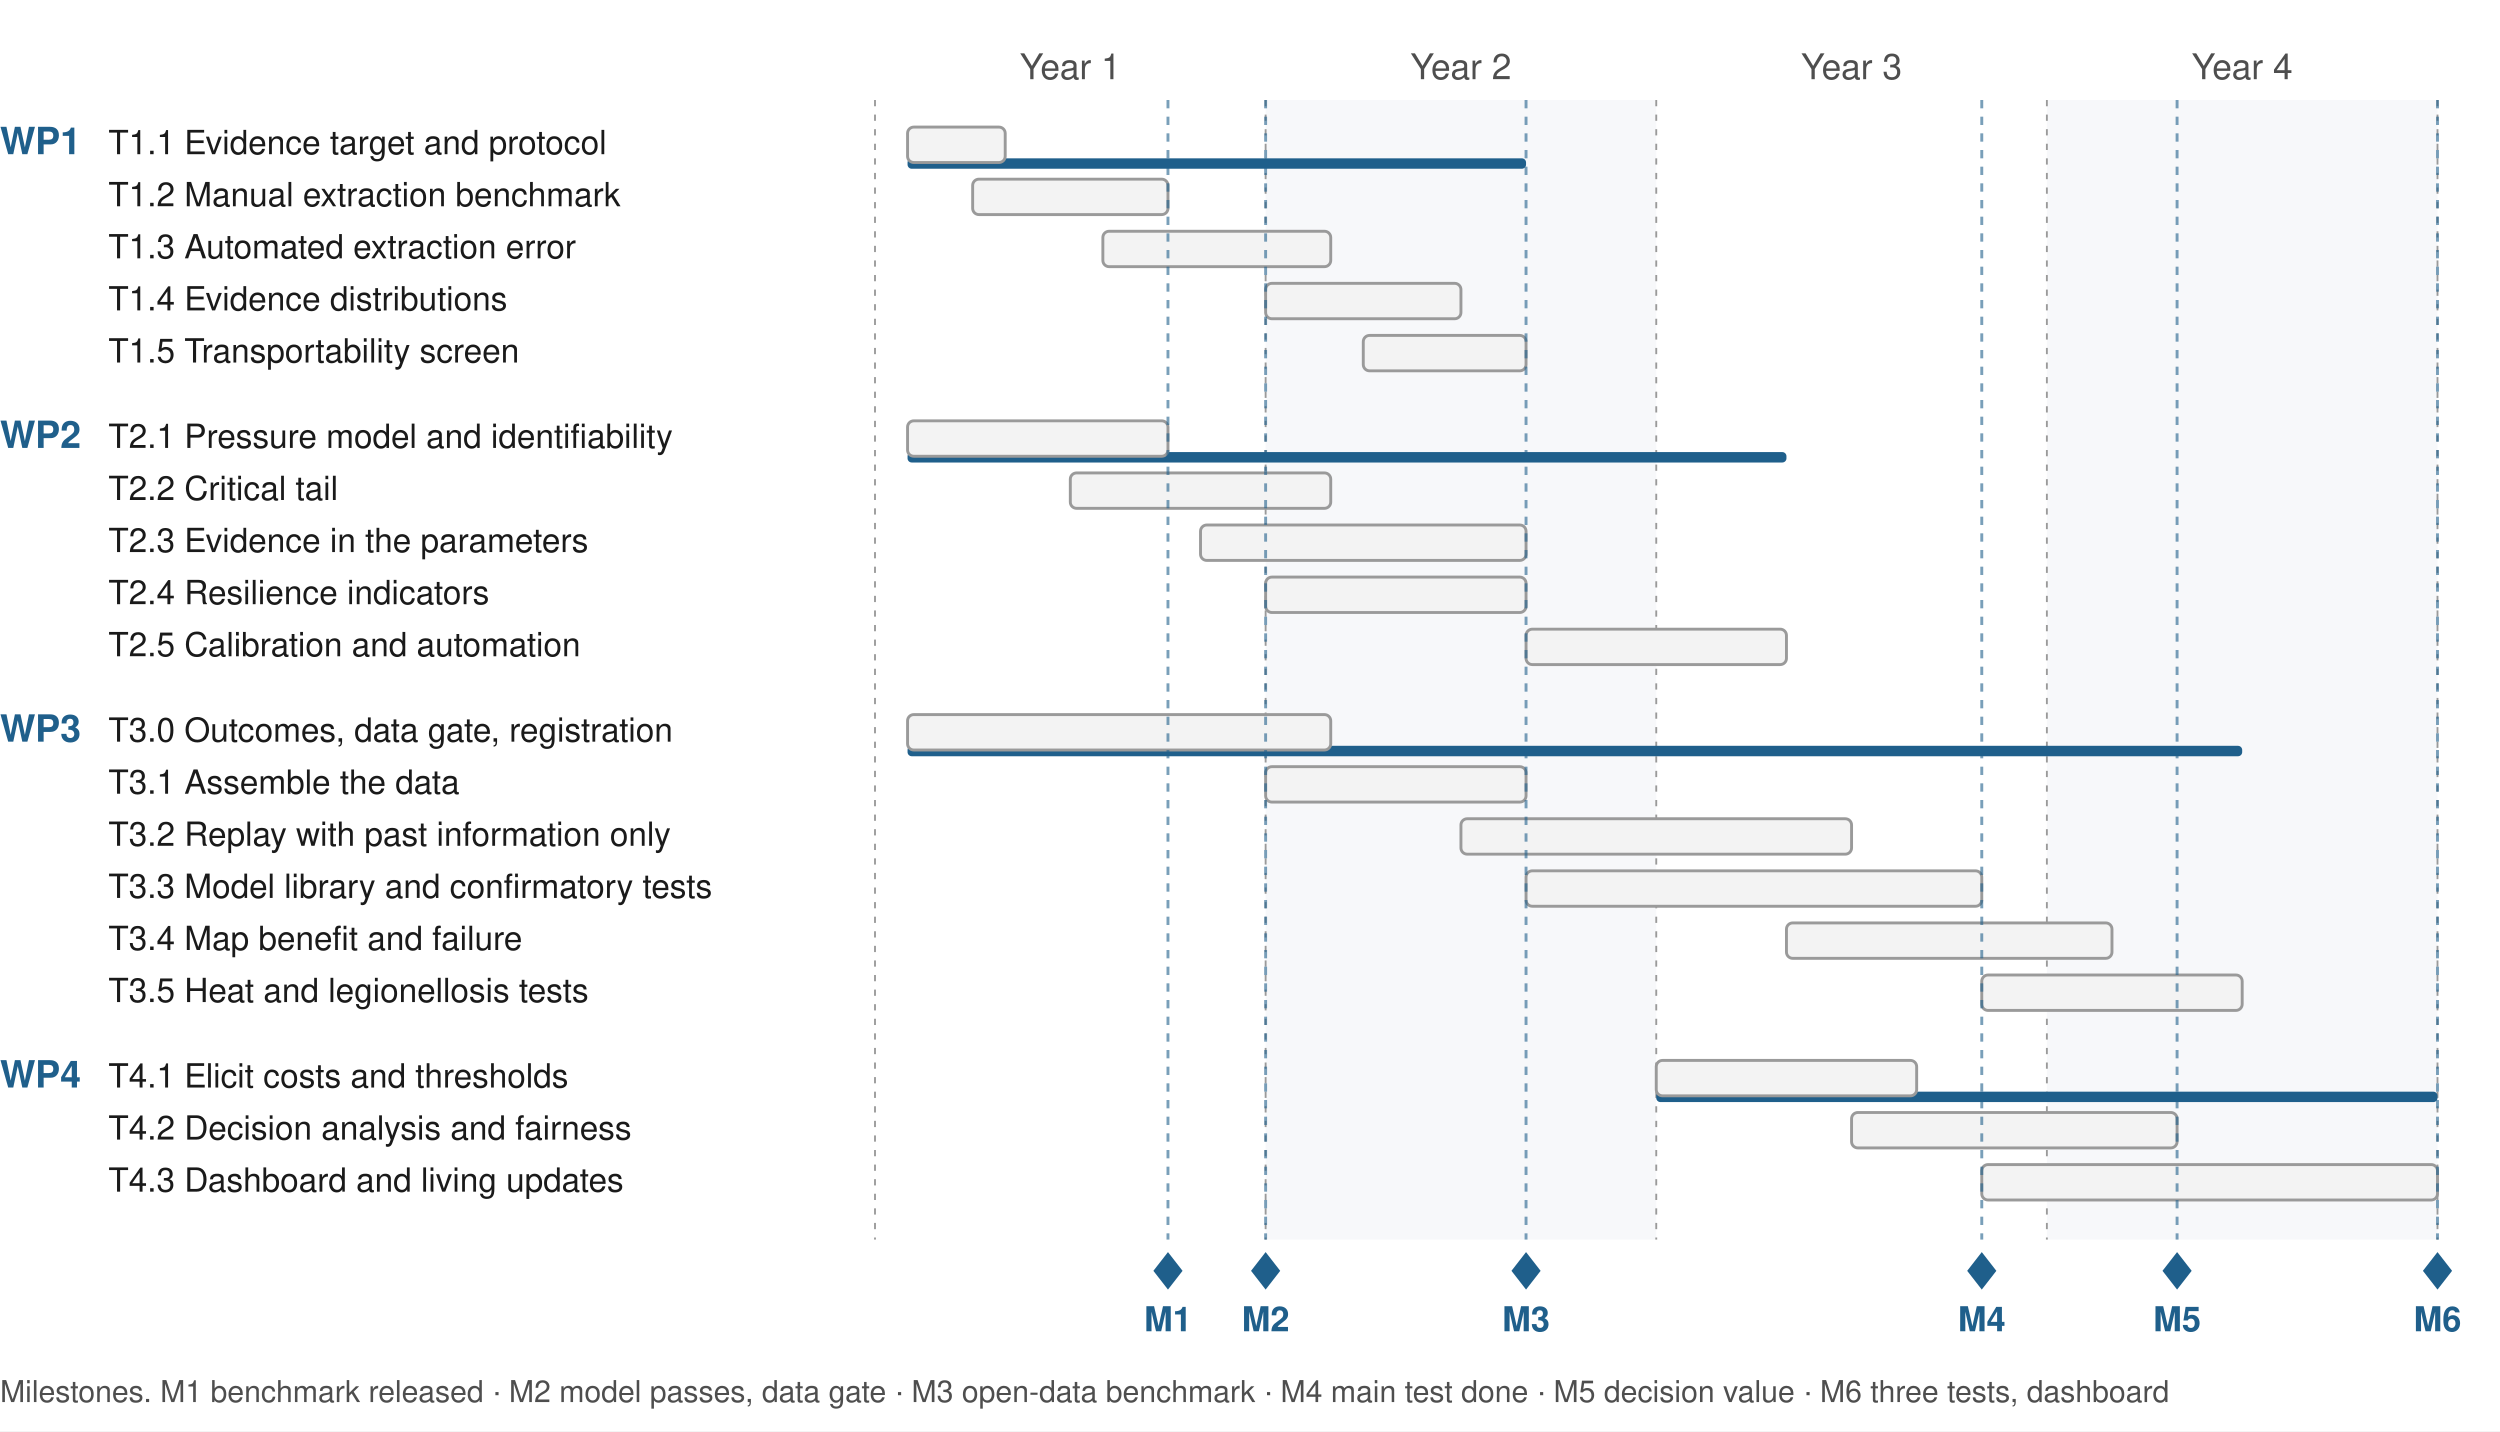
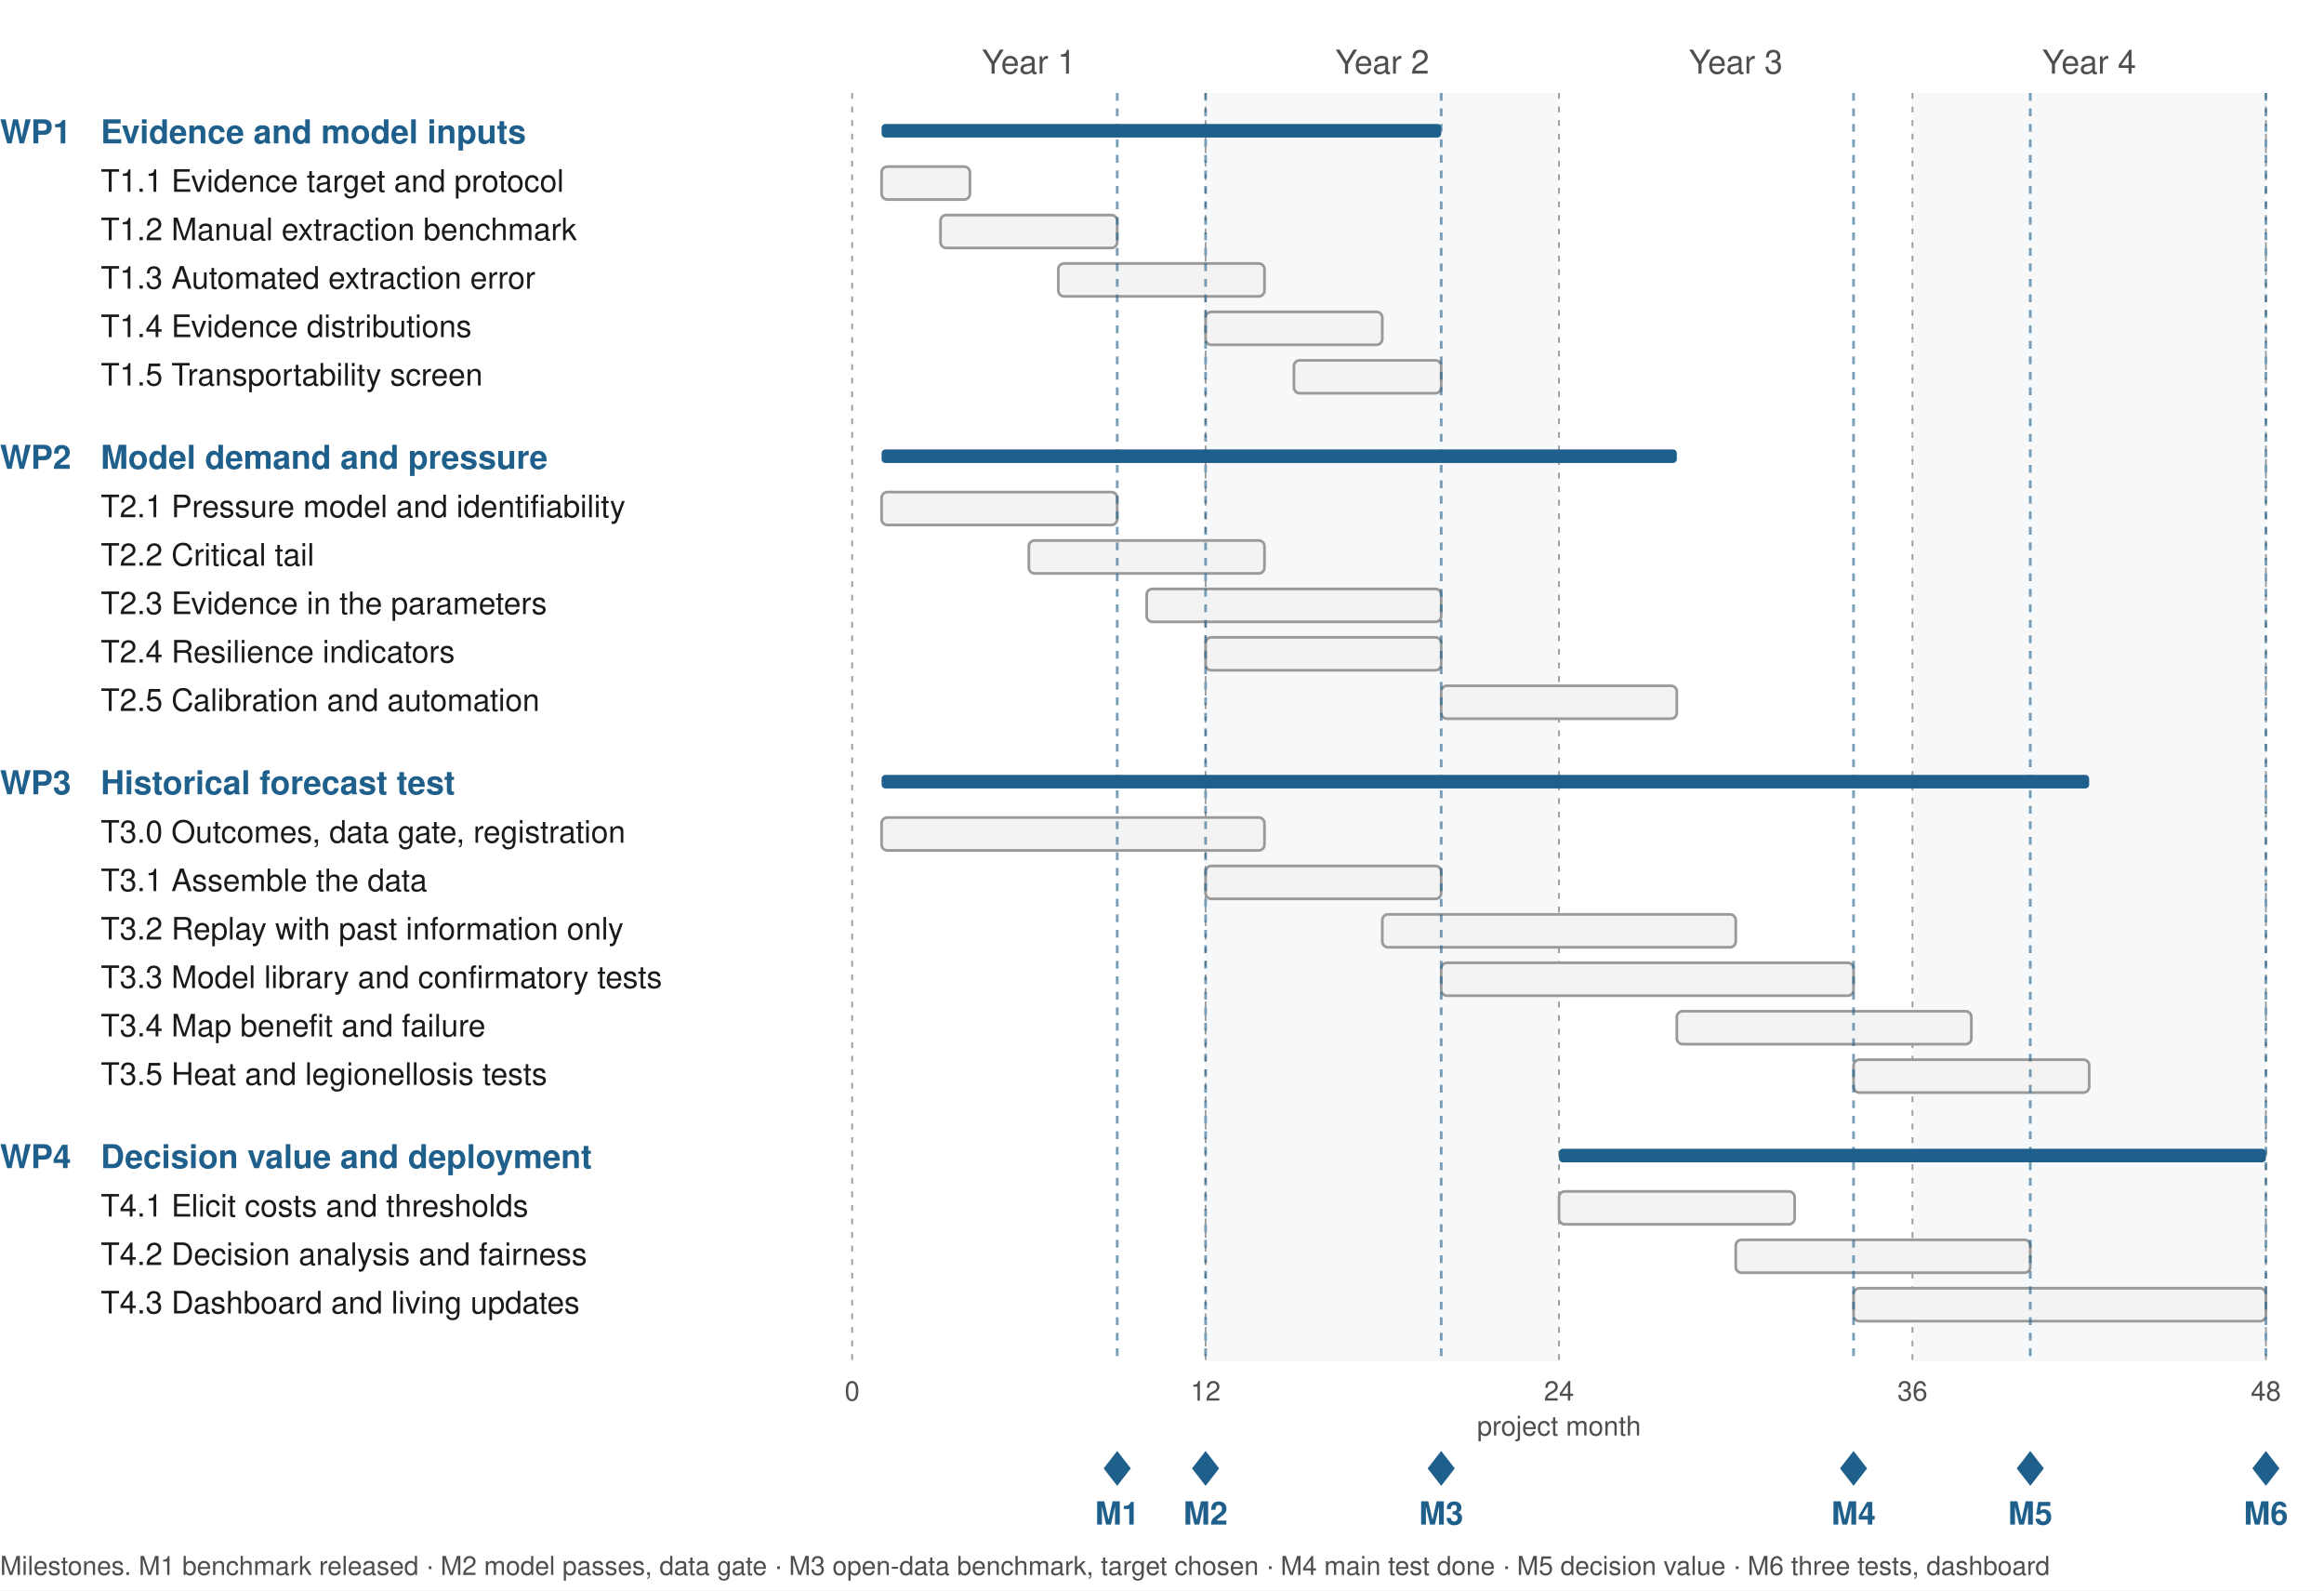
- <svg xmlns="http://www.w3.org/2000/svg" width="1200" height="687" viewBox="0 0 1200 687">
+ <svg xmlns="http://www.w3.org/2000/svg" width="1200" height="821" viewBox="0 0 1200 821">
  <defs>
    <marker id="a" viewBox="0 0 10 10" refX="9" refY="5" markerWidth="5" markerHeight="5" orient="auto-start-reverse">
      <path d="M 0 0 L 10 5 L 0 10 z" fill="#4e4e4e" />
    </marker>
  </defs>
-   <rect width="1200" height="687" fill="white" />
-   <text x="513.75" y="38" font-family="Helvetica, Arial, sans-serif" font-size="17" fill="#4e4e4e" text-anchor="middle" font-weight="normal" font-style="normal">Year 1</text>
-   <rect x="607.5" y="48" width="187.5" height="547" fill="#f7f8fa" />
-   <text x="701.25" y="38" font-family="Helvetica, Arial, sans-serif" font-size="17" fill="#4e4e4e" text-anchor="middle" font-weight="normal" font-style="normal">Year 2</text>
-   <text x="888.75" y="38" font-family="Helvetica, Arial, sans-serif" font-size="17" fill="#4e4e4e" text-anchor="middle" font-weight="normal" font-style="normal">Year 3</text>
-   <rect x="982.5" y="48" width="187.5" height="547" fill="#f7f8fa" />
-   <text x="1076.25" y="38" font-family="Helvetica, Arial, sans-serif" font-size="17" fill="#4e4e4e" text-anchor="middle" font-weight="normal" font-style="normal">Year 4</text>
-   <line x1="420.0" y1="48" x2="420.0" y2="595" stroke="#9a9a9a" stroke-width="0.9" stroke-dasharray="3,4" />
-   <line x1="607.5" y1="48" x2="607.5" y2="595" stroke="#9a9a9a" stroke-width="0.9" stroke-dasharray="3,4" />
-   <line x1="795.0" y1="48" x2="795.0" y2="595" stroke="#9a9a9a" stroke-width="0.9" stroke-dasharray="3,4" />
-   <line x1="982.5" y1="48" x2="982.5" y2="595" stroke="#9a9a9a" stroke-width="0.9" stroke-dasharray="3,4" />
-   <line x1="1170.0" y1="48" x2="1170.0" y2="595" stroke="#9a9a9a" stroke-width="0.9" stroke-dasharray="3,4" />
-   <text x="0" y="74" font-family="Helvetica, Arial, sans-serif" font-size="18" fill="#1f5f8b" text-anchor="start" font-weight="bold" font-style="normal">WP1</text>
-   <rect x="435.625" y="76" width="296.875" height="5" rx="2" fill="#1f5f8b" stroke="#1f5f8b" stroke-width="0" />
-   <text x="52" y="74" font-family="Helvetica, Arial, sans-serif" font-size="16" fill="#1a1a1a" text-anchor="start" font-weight="normal" font-style="normal">T1.1 Evidence target and protocol</text>
-   <rect x="435.625" y="61" width="46.875" height="17" rx="3" fill="#f3f3f3" stroke="#9a9a9a" stroke-width="1.4" />
-   <text x="52" y="99" font-family="Helvetica, Arial, sans-serif" font-size="16" fill="#1a1a1a" text-anchor="start" font-weight="normal" font-style="normal">T1.2 Manual extraction benchmark</text>
-   <rect x="466.875" y="86" width="93.75" height="17" rx="3" fill="#f3f3f3" stroke="#9a9a9a" stroke-width="1.4" />
-   <text x="52" y="124" font-family="Helvetica, Arial, sans-serif" font-size="16" fill="#1a1a1a" text-anchor="start" font-weight="normal" font-style="normal">T1.3 Automated extraction error</text>
-   <rect x="529.375" y="111" width="109.375" height="17" rx="3" fill="#f3f3f3" stroke="#9a9a9a" stroke-width="1.4" />
-   <text x="52" y="149" font-family="Helvetica, Arial, sans-serif" font-size="16" fill="#1a1a1a" text-anchor="start" font-weight="normal" font-style="normal">T1.4 Evidence distributions</text>
-   <rect x="607.5" y="136" width="93.75" height="17" rx="3" fill="#f3f3f3" stroke="#9a9a9a" stroke-width="1.4" />
-   <text x="52" y="174" font-family="Helvetica, Arial, sans-serif" font-size="16" fill="#1a1a1a" text-anchor="start" font-weight="normal" font-style="normal">T1.5 Transportability screen</text>
-   <rect x="654.375" y="161" width="78.125" height="17" rx="3" fill="#f3f3f3" stroke="#9a9a9a" stroke-width="1.4" />
-   <text x="0" y="215" font-family="Helvetica, Arial, sans-serif" font-size="18" fill="#1f5f8b" text-anchor="start" font-weight="bold" font-style="normal">WP2</text>
-   <rect x="435.625" y="217" width="421.875" height="5" rx="2" fill="#1f5f8b" stroke="#1f5f8b" stroke-width="0" />
-   <text x="52" y="215" font-family="Helvetica, Arial, sans-serif" font-size="16" fill="#1a1a1a" text-anchor="start" font-weight="normal" font-style="normal">T2.1 Pressure model and identifiability</text>
-   <rect x="435.625" y="202" width="125.0" height="17" rx="3" fill="#f3f3f3" stroke="#9a9a9a" stroke-width="1.4" />
-   <text x="52" y="240" font-family="Helvetica, Arial, sans-serif" font-size="16" fill="#1a1a1a" text-anchor="start" font-weight="normal" font-style="normal">T2.2 Critical tail</text>
-   <rect x="513.75" y="227" width="125.0" height="17" rx="3" fill="#f3f3f3" stroke="#9a9a9a" stroke-width="1.4" />
-   <text x="52" y="265" font-family="Helvetica, Arial, sans-serif" font-size="16" fill="#1a1a1a" text-anchor="start" font-weight="normal" font-style="normal">T2.3 Evidence in the parameters</text>
-   <rect x="576.25" y="252" width="156.25" height="17" rx="3" fill="#f3f3f3" stroke="#9a9a9a" stroke-width="1.4" />
-   <text x="52" y="290" font-family="Helvetica, Arial, sans-serif" font-size="16" fill="#1a1a1a" text-anchor="start" font-weight="normal" font-style="normal">T2.4 Resilience indicators</text>
-   <rect x="607.5" y="277" width="125.0" height="17" rx="3" fill="#f3f3f3" stroke="#9a9a9a" stroke-width="1.4" />
-   <text x="52" y="315" font-family="Helvetica, Arial, sans-serif" font-size="16" fill="#1a1a1a" text-anchor="start" font-weight="normal" font-style="normal">T2.5 Calibration and automation</text>
-   <rect x="732.5" y="302" width="125.0" height="17" rx="3" fill="#f3f3f3" stroke="#9a9a9a" stroke-width="1.4" />
-   <text x="0" y="356" font-family="Helvetica, Arial, sans-serif" font-size="18" fill="#1f5f8b" text-anchor="start" font-weight="bold" font-style="normal">WP3</text>
-   <rect x="435.625" y="358" width="640.625" height="5" rx="2" fill="#1f5f8b" stroke="#1f5f8b" stroke-width="0" />
-   <text x="52" y="356" font-family="Helvetica, Arial, sans-serif" font-size="16" fill="#1a1a1a" text-anchor="start" font-weight="normal" font-style="normal">T3.0 Outcomes, data gate, registration</text>
-   <rect x="435.625" y="343" width="203.125" height="17" rx="3" fill="#f3f3f3" stroke="#9a9a9a" stroke-width="1.4" />
-   <text x="52" y="381" font-family="Helvetica, Arial, sans-serif" font-size="16" fill="#1a1a1a" text-anchor="start" font-weight="normal" font-style="normal">T3.1 Assemble the data</text>
-   <rect x="607.5" y="368" width="125.0" height="17" rx="3" fill="#f3f3f3" stroke="#9a9a9a" stroke-width="1.4" />
-   <text x="52" y="406" font-family="Helvetica, Arial, sans-serif" font-size="16" fill="#1a1a1a" text-anchor="start" font-weight="normal" font-style="normal">T3.2 Replay with past information only</text>
-   <rect x="701.25" y="393" width="187.5" height="17" rx="3" fill="#f3f3f3" stroke="#9a9a9a" stroke-width="1.4" />
-   <text x="52" y="431" font-family="Helvetica, Arial, sans-serif" font-size="16" fill="#1a1a1a" text-anchor="start" font-weight="normal" font-style="normal">T3.3 Model library and confirmatory tests</text>
-   <rect x="732.5" y="418" width="218.75" height="17" rx="3" fill="#f3f3f3" stroke="#9a9a9a" stroke-width="1.4" />
-   <text x="52" y="456" font-family="Helvetica, Arial, sans-serif" font-size="16" fill="#1a1a1a" text-anchor="start" font-weight="normal" font-style="normal">T3.4 Map benefit and failure</text>
-   <rect x="857.5" y="443" width="156.25" height="17" rx="3" fill="#f3f3f3" stroke="#9a9a9a" stroke-width="1.4" />
-   <text x="52" y="481" font-family="Helvetica, Arial, sans-serif" font-size="16" fill="#1a1a1a" text-anchor="start" font-weight="normal" font-style="normal">T3.5 Heat and legionellosis tests</text>
-   <rect x="951.25" y="468" width="125.0" height="17" rx="3" fill="#f3f3f3" stroke="#9a9a9a" stroke-width="1.4" />
-   <text x="0" y="522" font-family="Helvetica, Arial, sans-serif" font-size="18" fill="#1f5f8b" text-anchor="start" font-weight="bold" font-style="normal">WP4</text>
-   <rect x="795.0" y="524" width="375.0" height="5" rx="2" fill="#1f5f8b" stroke="#1f5f8b" stroke-width="0" />
-   <text x="52" y="522" font-family="Helvetica, Arial, sans-serif" font-size="16" fill="#1a1a1a" text-anchor="start" font-weight="normal" font-style="normal">T4.1 Elicit costs and thresholds</text>
-   <rect x="795.0" y="509" width="125.0" height="17" rx="3" fill="#f3f3f3" stroke="#9a9a9a" stroke-width="1.4" />
-   <text x="52" y="547" font-family="Helvetica, Arial, sans-serif" font-size="16" fill="#1a1a1a" text-anchor="start" font-weight="normal" font-style="normal">T4.2 Decision analysis and fairness</text>
-   <rect x="888.75" y="534" width="156.25" height="17" rx="3" fill="#f3f3f3" stroke="#9a9a9a" stroke-width="1.4" />
-   <text x="52" y="572" font-family="Helvetica, Arial, sans-serif" font-size="16" fill="#1a1a1a" text-anchor="start" font-weight="normal" font-style="normal">T4.3 Dashboard and living updates</text>
-   <rect x="951.25" y="559" width="218.75" height="17" rx="3" fill="#f3f3f3" stroke="#9a9a9a" stroke-width="1.4" />
-   <line x1="560.625" y1="48" x2="560.625" y2="595" stroke="#1f5f8b" stroke-width="1.4" stroke-dasharray="4,4" opacity="0.6" />
-   <polygon points="560.625,601 567.625,610 560.625,619 553.625,610" fill="#1f5f8b" />
-   <text x="560.625" y="639" font-family="Helvetica, Arial, sans-serif" font-size="16.5" fill="#1f5f8b" text-anchor="middle" font-weight="bold" font-style="normal">M1</text>
-   <line x1="607.5" y1="48" x2="607.5" y2="595" stroke="#1f5f8b" stroke-width="1.4" stroke-dasharray="4,4" opacity="0.6" />
-   <polygon points="607.5,601 614.5,610 607.5,619 600.5,610" fill="#1f5f8b" />
-   <text x="607.5" y="639" font-family="Helvetica, Arial, sans-serif" font-size="16.5" fill="#1f5f8b" text-anchor="middle" font-weight="bold" font-style="normal">M2</text>
-   <line x1="732.5" y1="48" x2="732.5" y2="595" stroke="#1f5f8b" stroke-width="1.4" stroke-dasharray="4,4" opacity="0.6" />
-   <polygon points="732.5,601 739.5,610 732.5,619 725.5,610" fill="#1f5f8b" />
-   <text x="732.5" y="639" font-family="Helvetica, Arial, sans-serif" font-size="16.5" fill="#1f5f8b" text-anchor="middle" font-weight="bold" font-style="normal">M3</text>
-   <line x1="951.25" y1="48" x2="951.25" y2="595" stroke="#1f5f8b" stroke-width="1.4" stroke-dasharray="4,4" opacity="0.6" />
-   <polygon points="951.25,601 958.25,610 951.25,619 944.25,610" fill="#1f5f8b" />
-   <text x="951.25" y="639" font-family="Helvetica, Arial, sans-serif" font-size="16.5" fill="#1f5f8b" text-anchor="middle" font-weight="bold" font-style="normal">M4</text>
-   <line x1="1045.0" y1="48" x2="1045.0" y2="595" stroke="#1f5f8b" stroke-width="1.4" stroke-dasharray="4,4" opacity="0.6" />
-   <polygon points="1045.0,601 1052.0,610 1045.0,619 1038.0,610" fill="#1f5f8b" />
-   <text x="1045.0" y="639" font-family="Helvetica, Arial, sans-serif" font-size="16.5" fill="#1f5f8b" text-anchor="middle" font-weight="bold" font-style="normal">M5</text>
-   <line x1="1170.0" y1="48" x2="1170.0" y2="595" stroke="#1f5f8b" stroke-width="1.4" stroke-dasharray="4,4" opacity="0.6" />
-   <polygon points="1170.0,601 1177.0,610 1170.0,619 1163.0,610" fill="#1f5f8b" />
-   <text x="1170.0" y="639" font-family="Helvetica, Arial, sans-serif" font-size="16.5" fill="#1f5f8b" text-anchor="middle" font-weight="bold" font-style="normal">M6</text>
-   <text x="0" y="673" font-family="Helvetica, Arial, sans-serif" font-size="14.5" fill="#4e4e4e" text-anchor="start" font-weight="normal" font-style="normal">Milestones.  M1 benchmark released  ·  M2 model passes, data gate  ·  M3 open-data benchmark  ·  M4 main test done  ·  M5 decision value  ·  M6 three tests, dashboard</text>
+   <rect width="1200" height="821" fill="white" />
+   <text x="531.25" y="38" font-family="Helvetica, Arial, sans-serif" font-size="17" fill="#4e4e4e" text-anchor="middle" font-weight="normal" font-style="normal">Year 1</text>
+   <rect x="622.5" y="48" width="182.5" height="655" fill="#f7f8fa" />
+   <text x="713.75" y="38" font-family="Helvetica, Arial, sans-serif" font-size="17" fill="#4e4e4e" text-anchor="middle" font-weight="normal" font-style="normal">Year 2</text>
+   <text x="896.25" y="38" font-family="Helvetica, Arial, sans-serif" font-size="17" fill="#4e4e4e" text-anchor="middle" font-weight="normal" font-style="normal">Year 3</text>
+   <rect x="987.5" y="48" width="182.5" height="655" fill="#f7f8fa" />
+   <text x="1078.75" y="38" font-family="Helvetica, Arial, sans-serif" font-size="17" fill="#4e4e4e" text-anchor="middle" font-weight="normal" font-style="normal">Year 4</text>
+   <line x1="440.0" y1="48" x2="440.0" y2="703" stroke="#9a9a9a" stroke-width="0.9" stroke-dasharray="3,4" />
+   <text x="440.0" y="723" font-family="Helvetica, Arial, sans-serif" font-size="14" fill="#4e4e4e" text-anchor="middle" font-weight="normal" font-style="normal">0</text>
+   <line x1="622.5" y1="48" x2="622.5" y2="703" stroke="#9a9a9a" stroke-width="0.9" stroke-dasharray="3,4" />
+   <text x="622.5" y="723" font-family="Helvetica, Arial, sans-serif" font-size="14" fill="#4e4e4e" text-anchor="middle" font-weight="normal" font-style="normal">12</text>
+   <line x1="805.0" y1="48" x2="805.0" y2="703" stroke="#9a9a9a" stroke-width="0.9" stroke-dasharray="3,4" />
+   <text x="805.0" y="723" font-family="Helvetica, Arial, sans-serif" font-size="14" fill="#4e4e4e" text-anchor="middle" font-weight="normal" font-style="normal">24</text>
+   <line x1="987.5" y1="48" x2="987.5" y2="703" stroke="#9a9a9a" stroke-width="0.9" stroke-dasharray="3,4" />
+   <text x="987.5" y="723" font-family="Helvetica, Arial, sans-serif" font-size="14" fill="#4e4e4e" text-anchor="middle" font-weight="normal" font-style="normal">36</text>
+   <line x1="1170.0" y1="48" x2="1170.0" y2="703" stroke="#9a9a9a" stroke-width="0.9" stroke-dasharray="3,4" />
+   <text x="1170.0" y="723" font-family="Helvetica, Arial, sans-serif" font-size="14" fill="#4e4e4e" text-anchor="middle" font-weight="normal" font-style="normal">48</text>
+   <text x="805.0" y="741" font-family="Helvetica, Arial, sans-serif" font-size="14" fill="#4e4e4e" text-anchor="middle" font-weight="normal" font-style="normal">project month</text>
+   <text x="0" y="74" font-family="Helvetica, Arial, sans-serif" font-size="17" fill="#1f5f8b" text-anchor="start" font-weight="bold" font-style="normal">WP1</text>
+   <text x="52" y="74" font-family="Helvetica, Arial, sans-serif" font-size="17" fill="#1f5f8b" text-anchor="start" font-weight="bold" font-style="normal">Evidence and model inputs</text>
+   <rect x="455.208" y="64" width="288.958" height="7" rx="2" fill="#1f5f8b" stroke="#1f5f8b" stroke-width="0" />
+   <text x="52" y="99" font-family="Helvetica, Arial, sans-serif" font-size="16" fill="#1a1a1a" text-anchor="start" font-weight="normal" font-style="normal">T1.1 Evidence target and protocol</text>
+   <rect x="455.208" y="86" width="45.625" height="17" rx="3" fill="#f3f3f3" stroke="#9a9a9a" stroke-width="1.4" />
+   <text x="52" y="124" font-family="Helvetica, Arial, sans-serif" font-size="16" fill="#1a1a1a" text-anchor="start" font-weight="normal" font-style="normal">T1.2 Manual extraction benchmark</text>
+   <rect x="485.625" y="111" width="91.25" height="17" rx="3" fill="#f3f3f3" stroke="#9a9a9a" stroke-width="1.4" />
+   <text x="52" y="149" font-family="Helvetica, Arial, sans-serif" font-size="16" fill="#1a1a1a" text-anchor="start" font-weight="normal" font-style="normal">T1.3 Automated extraction error</text>
+   <rect x="546.458" y="136" width="106.458" height="17" rx="3" fill="#f3f3f3" stroke="#9a9a9a" stroke-width="1.4" />
+   <text x="52" y="174" font-family="Helvetica, Arial, sans-serif" font-size="16" fill="#1a1a1a" text-anchor="start" font-weight="normal" font-style="normal">T1.4 Evidence distributions</text>
+   <rect x="622.5" y="161" width="91.25" height="17" rx="3" fill="#f3f3f3" stroke="#9a9a9a" stroke-width="1.4" />
+   <text x="52" y="199" font-family="Helvetica, Arial, sans-serif" font-size="16" fill="#1a1a1a" text-anchor="start" font-weight="normal" font-style="normal">T1.5 Transportability screen</text>
+   <rect x="668.125" y="186" width="76.042" height="17" rx="3" fill="#f3f3f3" stroke="#9a9a9a" stroke-width="1.4" />
+   <text x="0" y="242" font-family="Helvetica, Arial, sans-serif" font-size="17" fill="#1f5f8b" text-anchor="start" font-weight="bold" font-style="normal">WP2</text>
+   <text x="52" y="242" font-family="Helvetica, Arial, sans-serif" font-size="17" fill="#1f5f8b" text-anchor="start" font-weight="bold" font-style="normal">Model demand and pressure</text>
+   <rect x="455.208" y="232" width="410.625" height="7" rx="2" fill="#1f5f8b" stroke="#1f5f8b" stroke-width="0" />
+   <text x="52" y="267" font-family="Helvetica, Arial, sans-serif" font-size="16" fill="#1a1a1a" text-anchor="start" font-weight="normal" font-style="normal">T2.1 Pressure model and identifiability</text>
+   <rect x="455.208" y="254" width="121.667" height="17" rx="3" fill="#f3f3f3" stroke="#9a9a9a" stroke-width="1.4" />
+   <text x="52" y="292" font-family="Helvetica, Arial, sans-serif" font-size="16" fill="#1a1a1a" text-anchor="start" font-weight="normal" font-style="normal">T2.2 Critical tail</text>
+   <rect x="531.25" y="279" width="121.667" height="17" rx="3" fill="#f3f3f3" stroke="#9a9a9a" stroke-width="1.4" />
+   <text x="52" y="317" font-family="Helvetica, Arial, sans-serif" font-size="16" fill="#1a1a1a" text-anchor="start" font-weight="normal" font-style="normal">T2.3 Evidence in the parameters</text>
+   <rect x="592.083" y="304" width="152.083" height="17" rx="3" fill="#f3f3f3" stroke="#9a9a9a" stroke-width="1.4" />
+   <text x="52" y="342" font-family="Helvetica, Arial, sans-serif" font-size="16" fill="#1a1a1a" text-anchor="start" font-weight="normal" font-style="normal">T2.4 Resilience indicators</text>
+   <rect x="622.5" y="329" width="121.667" height="17" rx="3" fill="#f3f3f3" stroke="#9a9a9a" stroke-width="1.4" />
+   <text x="52" y="367" font-family="Helvetica, Arial, sans-serif" font-size="16" fill="#1a1a1a" text-anchor="start" font-weight="normal" font-style="normal">T2.5 Calibration and automation</text>
+   <rect x="744.167" y="354" width="121.667" height="17" rx="3" fill="#f3f3f3" stroke="#9a9a9a" stroke-width="1.4" />
+   <text x="0" y="410" font-family="Helvetica, Arial, sans-serif" font-size="17" fill="#1f5f8b" text-anchor="start" font-weight="bold" font-style="normal">WP3</text>
+   <text x="52" y="410" font-family="Helvetica, Arial, sans-serif" font-size="17" fill="#1f5f8b" text-anchor="start" font-weight="bold" font-style="normal">Historical forecast test</text>
+   <rect x="455.208" y="400" width="623.542" height="7" rx="2" fill="#1f5f8b" stroke="#1f5f8b" stroke-width="0" />
+   <text x="52" y="435" font-family="Helvetica, Arial, sans-serif" font-size="16" fill="#1a1a1a" text-anchor="start" font-weight="normal" font-style="normal">T3.0 Outcomes, data gate, registration</text>
+   <rect x="455.208" y="422" width="197.708" height="17" rx="3" fill="#f3f3f3" stroke="#9a9a9a" stroke-width="1.4" />
+   <text x="52" y="460" font-family="Helvetica, Arial, sans-serif" font-size="16" fill="#1a1a1a" text-anchor="start" font-weight="normal" font-style="normal">T3.1 Assemble the data</text>
+   <rect x="622.5" y="447" width="121.667" height="17" rx="3" fill="#f3f3f3" stroke="#9a9a9a" stroke-width="1.4" />
+   <text x="52" y="485" font-family="Helvetica, Arial, sans-serif" font-size="16" fill="#1a1a1a" text-anchor="start" font-weight="normal" font-style="normal">T3.2 Replay with past information only</text>
+   <rect x="713.75" y="472" width="182.5" height="17" rx="3" fill="#f3f3f3" stroke="#9a9a9a" stroke-width="1.4" />
+   <text x="52" y="510" font-family="Helvetica, Arial, sans-serif" font-size="16" fill="#1a1a1a" text-anchor="start" font-weight="normal" font-style="normal">T3.3 Model library and confirmatory tests</text>
+   <rect x="744.167" y="497" width="212.917" height="17" rx="3" fill="#f3f3f3" stroke="#9a9a9a" stroke-width="1.4" />
+   <text x="52" y="535" font-family="Helvetica, Arial, sans-serif" font-size="16" fill="#1a1a1a" text-anchor="start" font-weight="normal" font-style="normal">T3.4 Map benefit and failure</text>
+   <rect x="865.833" y="522" width="152.083" height="17" rx="3" fill="#f3f3f3" stroke="#9a9a9a" stroke-width="1.4" />
+   <text x="52" y="560" font-family="Helvetica, Arial, sans-serif" font-size="16" fill="#1a1a1a" text-anchor="start" font-weight="normal" font-style="normal">T3.5 Heat and legionellosis tests</text>
+   <rect x="957.083" y="547" width="121.667" height="17" rx="3" fill="#f3f3f3" stroke="#9a9a9a" stroke-width="1.4" />
+   <text x="0" y="603" font-family="Helvetica, Arial, sans-serif" font-size="17" fill="#1f5f8b" text-anchor="start" font-weight="bold" font-style="normal">WP4</text>
+   <text x="52" y="603" font-family="Helvetica, Arial, sans-serif" font-size="17" fill="#1f5f8b" text-anchor="start" font-weight="bold" font-style="normal">Decision value and deployment</text>
+   <rect x="805.0" y="593" width="365.0" height="7" rx="2" fill="#1f5f8b" stroke="#1f5f8b" stroke-width="0" />
+   <text x="52" y="628" font-family="Helvetica, Arial, sans-serif" font-size="16" fill="#1a1a1a" text-anchor="start" font-weight="normal" font-style="normal">T4.1 Elicit costs and thresholds</text>
+   <rect x="805.0" y="615" width="121.667" height="17" rx="3" fill="#f3f3f3" stroke="#9a9a9a" stroke-width="1.4" />
+   <text x="52" y="653" font-family="Helvetica, Arial, sans-serif" font-size="16" fill="#1a1a1a" text-anchor="start" font-weight="normal" font-style="normal">T4.2 Decision analysis and fairness</text>
+   <rect x="896.25" y="640" width="152.083" height="17" rx="3" fill="#f3f3f3" stroke="#9a9a9a" stroke-width="1.4" />
+   <text x="52" y="678" font-family="Helvetica, Arial, sans-serif" font-size="16" fill="#1a1a1a" text-anchor="start" font-weight="normal" font-style="normal">T4.3 Dashboard and living updates</text>
+   <rect x="957.083" y="665" width="212.917" height="17" rx="3" fill="#f3f3f3" stroke="#9a9a9a" stroke-width="1.4" />
+   <line x1="576.875" y1="48" x2="576.875" y2="703" stroke="#1f5f8b" stroke-width="1.4" stroke-dasharray="4,4" opacity="0.6" />
+   <polygon points="576.875,749 583.875,758 576.875,767 569.875,758" fill="#1f5f8b" />
+   <text x="576.875" y="787" font-family="Helvetica, Arial, sans-serif" font-size="16.5" fill="#1f5f8b" text-anchor="middle" font-weight="bold" font-style="normal">M1</text>
+   <line x1="622.5" y1="48" x2="622.5" y2="703" stroke="#1f5f8b" stroke-width="1.4" stroke-dasharray="4,4" opacity="0.6" />
+   <polygon points="622.5,749 629.5,758 622.5,767 615.5,758" fill="#1f5f8b" />
+   <text x="622.5" y="787" font-family="Helvetica, Arial, sans-serif" font-size="16.5" fill="#1f5f8b" text-anchor="middle" font-weight="bold" font-style="normal">M2</text>
+   <line x1="744.167" y1="48" x2="744.167" y2="703" stroke="#1f5f8b" stroke-width="1.4" stroke-dasharray="4,4" opacity="0.6" />
+   <polygon points="744.167,749 751.167,758 744.167,767 737.167,758" fill="#1f5f8b" />
+   <text x="744.167" y="787" font-family="Helvetica, Arial, sans-serif" font-size="16.5" fill="#1f5f8b" text-anchor="middle" font-weight="bold" font-style="normal">M3</text>
+   <line x1="957.083" y1="48" x2="957.083" y2="703" stroke="#1f5f8b" stroke-width="1.4" stroke-dasharray="4,4" opacity="0.6" />
+   <polygon points="957.083,749 964.083,758 957.083,767 950.083,758" fill="#1f5f8b" />
+   <text x="957.083" y="787" font-family="Helvetica, Arial, sans-serif" font-size="16.5" fill="#1f5f8b" text-anchor="middle" font-weight="bold" font-style="normal">M4</text>
+   <line x1="1048.333" y1="48" x2="1048.333" y2="703" stroke="#1f5f8b" stroke-width="1.4" stroke-dasharray="4,4" opacity="0.6" />
+   <polygon points="1048.333,749 1055.333,758 1048.333,767 1041.333,758" fill="#1f5f8b" />
+   <text x="1048.333" y="787" font-family="Helvetica, Arial, sans-serif" font-size="16.5" fill="#1f5f8b" text-anchor="middle" font-weight="bold" font-style="normal">M5</text>
+   <line x1="1170.0" y1="48" x2="1170.0" y2="703" stroke="#1f5f8b" stroke-width="1.4" stroke-dasharray="4,4" opacity="0.6" />
+   <polygon points="1170.0,749 1177.0,758 1170.0,767 1163.0,758" fill="#1f5f8b" />
+   <text x="1170.0" y="787" font-family="Helvetica, Arial, sans-serif" font-size="16.5" fill="#1f5f8b" text-anchor="middle" font-weight="bold" font-style="normal">M6</text>
+   <text x="0" y="813" font-family="Helvetica, Arial, sans-serif" font-size="13.5" fill="#4e4e4e" text-anchor="start" font-weight="normal" font-style="normal">Milestones.  M1 benchmark released · M2 model passes, data gate · M3 open-data benchmark, target chosen · M4 main test done · M5 decision value · M6 three tests, dashboard</text>
</svg>
